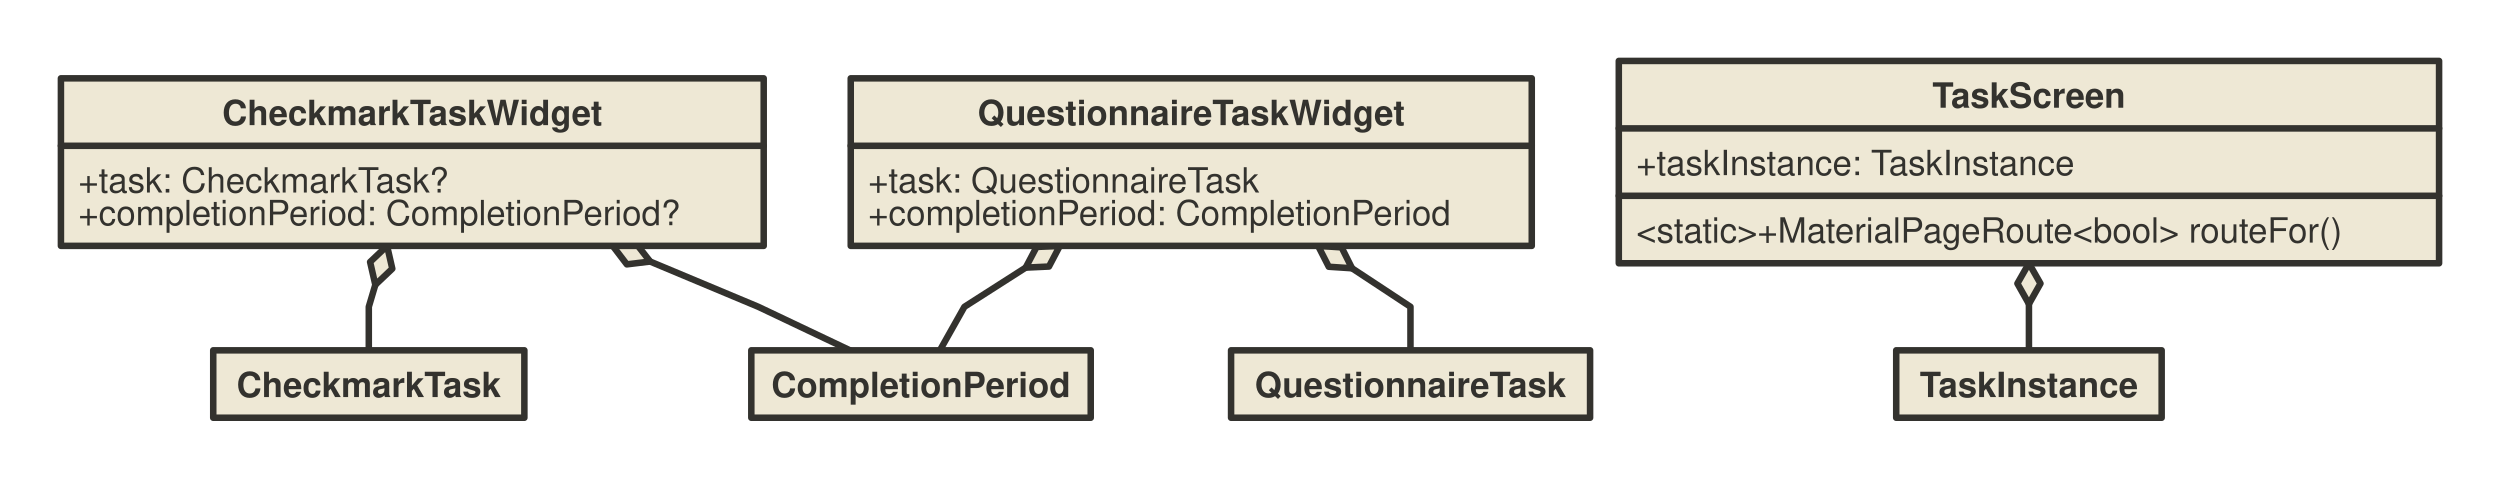
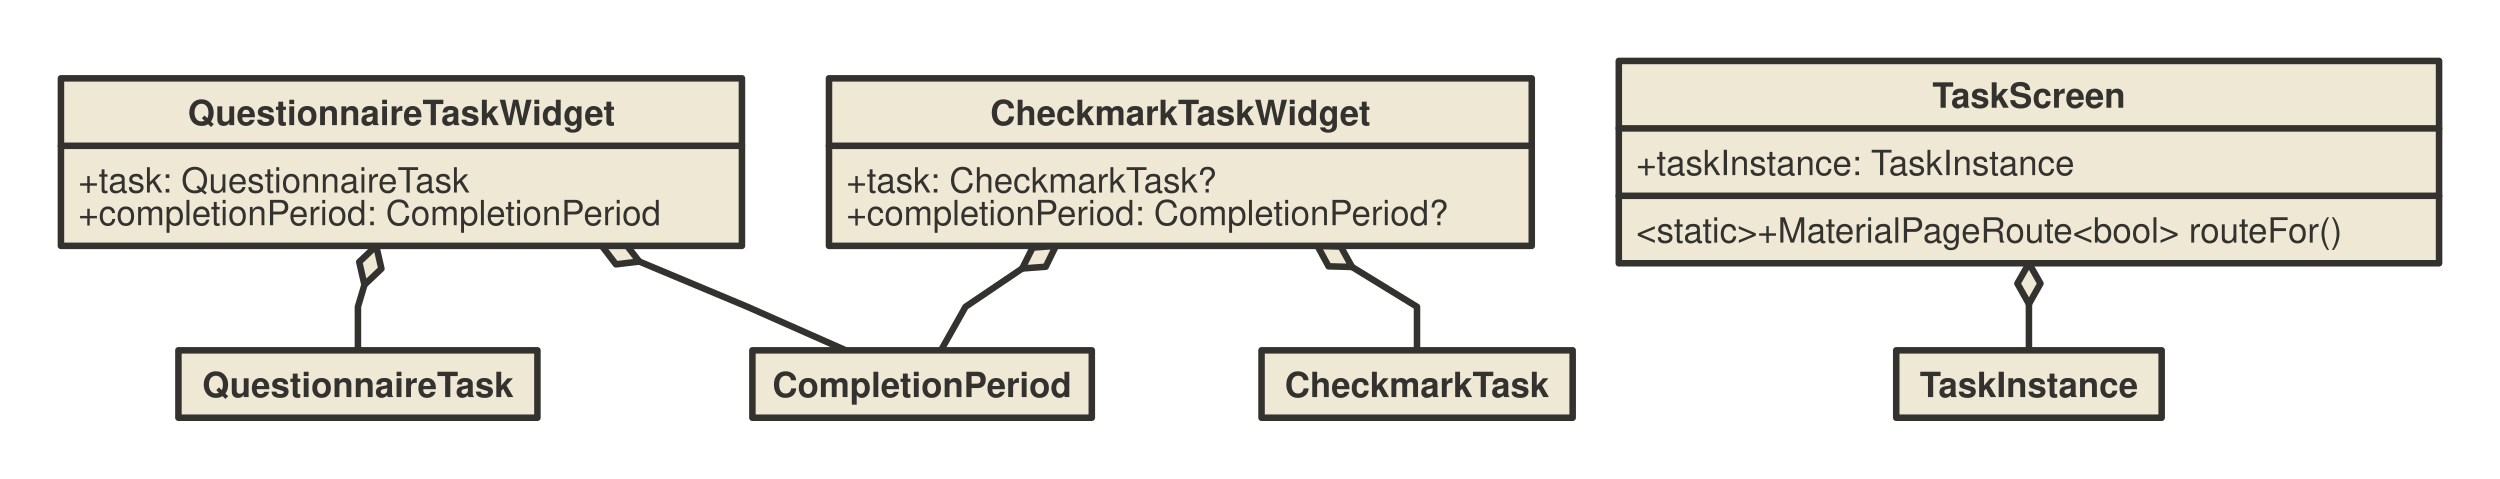
<svg xmlns="http://www.w3.org/2000/svg" version="1.1" baseProfile="full" width="1149.0" height="220.0" viewbox="0 0 1149 220">
  <g stroke-width="1.0" text-align="left" font="12pt Helvetica, Arial, sans-serif" font-size="12pt" font-family="Helvetica" font-weight="bold" font-style="normal">
    <g font-family="Helvetica" font-size="12pt" font-weight="bold" font-style="normal" stroke-width="3.0" stroke-linejoin="round" stroke-linecap="round" stroke="#33322E">
      <g stroke="transparent" fill="transparent">
        <rect x="0.0" y="0.0" height="220.0" width="1149.0" stroke="none" />
      </g>
      <g transform="translate(8, 8)" fill="#33322E">
        <g transform="translate(20, 20)" fill="#33322E" font-family="Helvetica" font-size="12pt" font-weight="normal" font-style="normal">
-           <path d="M144.5 102.9 L141.5 113 L141.5 133 L141.5 133.0 " fill="none" />
+           <path d="M139.5 102.9 L136.5 113 L136.5 133 L136.5 133.0 " fill="none" />
          <g fill="#eee8d5">
-             <path d="M152.3 95.5 L144.5 102.9 L142.1 92.4 L149.9 85.0 Z" />
+             <path d="M147.3 95.5 L139.5 102.9 L137.1 92.4 L144.9 85.0 Z" />
          </g>
-           <path d="M270.8 92.2 L320.5 113 L362.613 133 L362.6 133.0 " fill="none" />
+           <path d="M265.8 92.2 L315.5 113 L360.711 133 L360.7 133.0 " fill="none" />
          <g fill="#eee8d5">
-             <path d="M264.2 83.7 L270.8 92.2 L260.1 93.5 L253.6 85.0 Z" />
+             <path d="M259.2 83.7 L265.8 92.2 L255.1 93.5 L248.6 85.0 Z" />
          </g>
-           <path d="M593.4 95.3 L620.25 113 L620.25 133 L620.3 133.0 " fill="none" />
+           <path d="M593.4 94.7 L623.25 113 L623.25 133 L623.3 133.0 " fill="none" />
          <g fill="#eee8d5">
-             <path d="M588.6 85.7 L593.4 95.3 L582.7 94.6 L577.8 85.0 Z" />
+             <path d="M588.2 85.3 L593.4 94.7 L582.6 94.4 L577.5 85.0 Z" />
          </g>
-           <path d="M443.4 95.0 L415.25 113 L403.982 133 L404.0 133.0 " fill="none" />
+           <path d="M441.8 95.4 L415.75 113 L404.482 133 L404.5 133.0 " fill="none" />
          <g fill="#eee8d5">
-             <path d="M454.1 94.5 L443.4 95.0 L448.4 85.5 L459.1 85.0 Z" />
+             <path d="M452.6 94.6 L441.8 95.4 L446.6 85.8 L457.3 85.0 Z" />
          </g>
          <path d="M904.5 111.7 L904.5 113 L904.5 133 L904.5 133.0 " fill="none" />
          <g fill="#eee8d5">
            <path d="M909.8 102.3 L904.5 111.7 L899.2 102.3 L904.5 93.0 Z" />
          </g>
+           <g data-name="QuestionnaireTaskWidget">
+             <g fill="#eee8d5" stroke="#33322E" data-name="QuestionnaireTaskWidget">
+               <rect x="0.0" y="8.0" height="77.0" width="313.0" data-name="QuestionnaireTaskWidget" />
+               <path d="M0.0 39.0 L313.0 39.0" fill="none" data-name="QuestionnaireTaskWidget" />
+             </g>
+             <g transform="translate(0, 8)" font-family="Helvetica" font-size="12pt" font-weight="bold" font-style="normal" data-name="QuestionnaireTaskWidget">
+               <g transform="translate(8, 8)" fill="#33322E" text-align="center" data-name="QuestionnaireTaskWidget">
+                 <text x="148.5" y="13.5" stroke="none" text-anchor="middle" data-name="QuestionnaireTaskWidget">QuestionnaireTaskWidget</text>
+               </g>
+             </g>
+             <g transform="translate(0, 39)" font-family="Helvetica" font-size="12pt" font-weight="normal" font-style="normal" data-name="QuestionnaireTaskWidget">
+               <g transform="translate(8, 8)" fill="#33322E" text-align="left" data-name="QuestionnaireTaskWidget">
+                 <text x="0.0" y="13.5" stroke="none" data-name="QuestionnaireTaskWidget">+task: QuestionnaireTask</text>
+                 <text x="0.0" y="28.5" stroke="none" data-name="QuestionnaireTaskWidget">+completionPeriod: CompletionPeriod</text>
+               </g>
+             </g>
+           </g>
+           <g data-name="QuestionnaireTask">
+             <g fill="#eee8d5" stroke="#33322E" data-name="QuestionnaireTask">
+               <rect x="54.0" y="133.0" height="31.0" width="165.0" data-name="QuestionnaireTask" />
+             </g>
+             <g transform="translate(54, 133)" font-family="Helvetica" font-size="12pt" font-weight="bold" font-style="normal" data-name="QuestionnaireTask">
+               <g transform="translate(8, 8)" fill="#33322E" text-align="center" data-name="QuestionnaireTask">
+                 <text x="74.5" y="13.5" stroke="none" text-anchor="middle" data-name="QuestionnaireTask">QuestionnaireTask</text>
+               </g>
+             </g>
+           </g>
+           <g data-name="CompletionPeriod">
+             <g fill="#eee8d5" stroke="#33322E" data-name="CompletionPeriod">
+               <rect x="317.8" y="133.0" height="31.0" width="156.0" data-name="CompletionPeriod" />
+             </g>
+             <g transform="translate(317.75, 133)" font-family="Helvetica" font-size="12pt" font-weight="bold" font-style="normal" data-name="CompletionPeriod">
+               <g transform="translate(8, 8)" fill="#33322E" text-align="center" data-name="CompletionPeriod">
+                 <text x="70.0" y="13.5" stroke="none" text-anchor="middle" data-name="CompletionPeriod">CompletionPeriod</text>
+               </g>
+             </g>
+           </g>
          <g data-name="CheckmarkTaskWidget">
            <g fill="#eee8d5" stroke="#33322E" data-name="CheckmarkTaskWidget">
-               <rect x="0.0" y="8.0" height="77.0" width="323.0" data-name="CheckmarkTaskWidget" />
-               <path d="M0.0 39.0 L323.0 39.0" fill="none" data-name="CheckmarkTaskWidget" />
+               <rect x="353.0" y="8.0" height="77.0" width="323.0" data-name="CheckmarkTaskWidget" />
+               <path d="M353.0 39.0 L676.0 39.0" fill="none" data-name="CheckmarkTaskWidget" />
            </g>
-             <g transform="translate(0, 8)" font-family="Helvetica" font-size="12pt" font-weight="bold" font-style="normal" data-name="CheckmarkTaskWidget">
+             <g transform="translate(353, 8)" font-family="Helvetica" font-size="12pt" font-weight="bold" font-style="normal" data-name="CheckmarkTaskWidget">
              <g transform="translate(8, 8)" fill="#33322E" text-align="center" data-name="CheckmarkTaskWidget">
                <text x="153.5" y="13.5" stroke="none" text-anchor="middle" data-name="CheckmarkTaskWidget">CheckmarkTaskWidget</text>
              </g>
            </g>
-             <g transform="translate(0, 39)" font-family="Helvetica" font-size="12pt" font-weight="normal" font-style="normal" data-name="CheckmarkTaskWidget">
+             <g transform="translate(353, 39)" font-family="Helvetica" font-size="12pt" font-weight="normal" font-style="normal" data-name="CheckmarkTaskWidget">
              <g transform="translate(8, 8)" fill="#33322E" text-align="left" data-name="CheckmarkTaskWidget">
                <text x="0.0" y="13.5" stroke="none" data-name="CheckmarkTaskWidget">+task: CheckmarkTask?</text>
                <text x="0.0" y="28.5" stroke="none" data-name="CheckmarkTaskWidget">+completionPeriod: CompletionPeriod?</text>
              </g>
            </g>
          </g>
          <g data-name="CheckmarkTask">
            <g fill="#eee8d5" stroke="#33322E" data-name="CheckmarkTask">
-               <rect x="70.0" y="133.0" height="31.0" width="143.0" data-name="CheckmarkTask" />
+               <rect x="551.8" y="133.0" height="31.0" width="143.0" data-name="CheckmarkTask" />
            </g>
-             <g transform="translate(70, 133)" font-family="Helvetica" font-size="12pt" font-weight="bold" font-style="normal" data-name="CheckmarkTask">
+             <g transform="translate(551.75, 133)" font-family="Helvetica" font-size="12pt" font-weight="bold" font-style="normal" data-name="CheckmarkTask">
              <g transform="translate(8, 8)" fill="#33322E" text-align="center" data-name="CheckmarkTask">
                <text x="63.5" y="13.5" stroke="none" text-anchor="middle" data-name="CheckmarkTask">CheckmarkTask</text>
-               </g>
-             </g>
-           </g>
-           <g data-name="CompletionPeriod">
-             <g fill="#eee8d5" stroke="#33322E" data-name="CompletionPeriod">
-               <rect x="317.3" y="133.0" height="31.0" width="156.0" data-name="CompletionPeriod" />
-             </g>
-             <g transform="translate(317.25, 133)" font-family="Helvetica" font-size="12pt" font-weight="bold" font-style="normal" data-name="CompletionPeriod">
-               <g transform="translate(8, 8)" fill="#33322E" text-align="center" data-name="CompletionPeriod">
-                 <text x="70.0" y="13.5" stroke="none" text-anchor="middle" data-name="CompletionPeriod">CompletionPeriod</text>
-               </g>
-             </g>
-           </g>
-           <g data-name="QuestionnaireTaskWidget">
-             <g fill="#eee8d5" stroke="#33322E" data-name="QuestionnaireTaskWidget">
-               <rect x="363.0" y="8.0" height="77.0" width="313.0" data-name="QuestionnaireTaskWidget" />
-               <path d="M363.0 39.0 L676.0 39.0" fill="none" data-name="QuestionnaireTaskWidget" />
-             </g>
-             <g transform="translate(363, 8)" font-family="Helvetica" font-size="12pt" font-weight="bold" font-style="normal" data-name="QuestionnaireTaskWidget">
-               <g transform="translate(8, 8)" fill="#33322E" text-align="center" data-name="QuestionnaireTaskWidget">
-                 <text x="148.5" y="13.5" stroke="none" text-anchor="middle" data-name="QuestionnaireTaskWidget">QuestionnaireTaskWidget</text>
-               </g>
-             </g>
-             <g transform="translate(363, 39)" font-family="Helvetica" font-size="12pt" font-weight="normal" font-style="normal" data-name="QuestionnaireTaskWidget">
-               <g transform="translate(8, 8)" fill="#33322E" text-align="left" data-name="QuestionnaireTaskWidget">
-                 <text x="0.0" y="13.5" stroke="none" data-name="QuestionnaireTaskWidget">+task: QuestionnaireTask</text>
-                 <text x="0.0" y="28.5" stroke="none" data-name="QuestionnaireTaskWidget">+completionPeriod: CompletionPeriod</text>
-               </g>
-             </g>
-           </g>
-           <g data-name="QuestionnaireTask">
-             <g fill="#eee8d5" stroke="#33322E" data-name="QuestionnaireTask">
-               <rect x="537.8" y="133.0" height="31.0" width="165.0" data-name="QuestionnaireTask" />
-             </g>
-             <g transform="translate(537.75, 133)" font-family="Helvetica" font-size="12pt" font-weight="bold" font-style="normal" data-name="QuestionnaireTask">
-               <g transform="translate(8, 8)" fill="#33322E" text-align="center" data-name="QuestionnaireTask">
-                 <text x="74.5" y="13.5" stroke="none" text-anchor="middle" data-name="QuestionnaireTask">QuestionnaireTask</text>
              </g>
            </g>
          </g>
          <g data-name="TaskScreen">
            <g fill="#eee8d5" stroke="#33322E" data-name="TaskScreen">
              <rect x="716.0" y="0.0" height="93.0" width="377.0" data-name="TaskScreen" />
              <path d="M716.0 31.0 L1093.0 31.0" fill="none" data-name="TaskScreen" />
              <path d="M716.0 62.0 L1093.0 62.0" fill="none" data-name="TaskScreen" />
            </g>
            <g transform="translate(716, 0)" font-family="Helvetica" font-size="12pt" font-weight="bold" font-style="normal" data-name="TaskScreen">
              <g transform="translate(8, 8)" fill="#33322E" text-align="center" data-name="TaskScreen">
                <text x="180.5" y="13.5" stroke="none" text-anchor="middle" data-name="TaskScreen">TaskScreen</text>
              </g>
            </g>
            <g transform="translate(716, 31)" font-family="Helvetica" font-size="12pt" font-weight="normal" font-style="normal" data-name="TaskScreen">
              <g transform="translate(8, 8)" fill="#33322E" text-align="left" data-name="TaskScreen">
                <text x="0.0" y="13.5" stroke="none" data-name="TaskScreen">+taskInstance: TaskInstance</text>
              </g>
            </g>
            <g transform="translate(716, 62)" font-family="Helvetica" font-size="12pt" font-weight="normal" font-style="normal" data-name="TaskScreen">
              <g transform="translate(8, 8)" fill="#33322E" text-align="left" data-name="TaskScreen">
                <text x="0.0" y="13.5" stroke="none" data-name="TaskScreen">&lt;static&gt;+MaterialPageRoute&lt;bool&gt; routeFor()</text>
              </g>
            </g>
          </g>
          <g data-name="TaskInstance">
            <g fill="#eee8d5" stroke="#33322E" data-name="TaskInstance">
              <rect x="843.5" y="133.0" height="31.0" width="122.0" data-name="TaskInstance" />
            </g>
            <g transform="translate(843.5, 133)" font-family="Helvetica" font-size="12pt" font-weight="bold" font-style="normal" data-name="TaskInstance">
              <g transform="translate(8, 8)" fill="#33322E" text-align="center" data-name="TaskInstance">
                <text x="53.0" y="13.5" stroke="none" text-anchor="middle" data-name="TaskInstance">TaskInstance</text>
              </g>
            </g>
          </g>
        </g>
      </g>
    </g>
  </g>
</svg>
